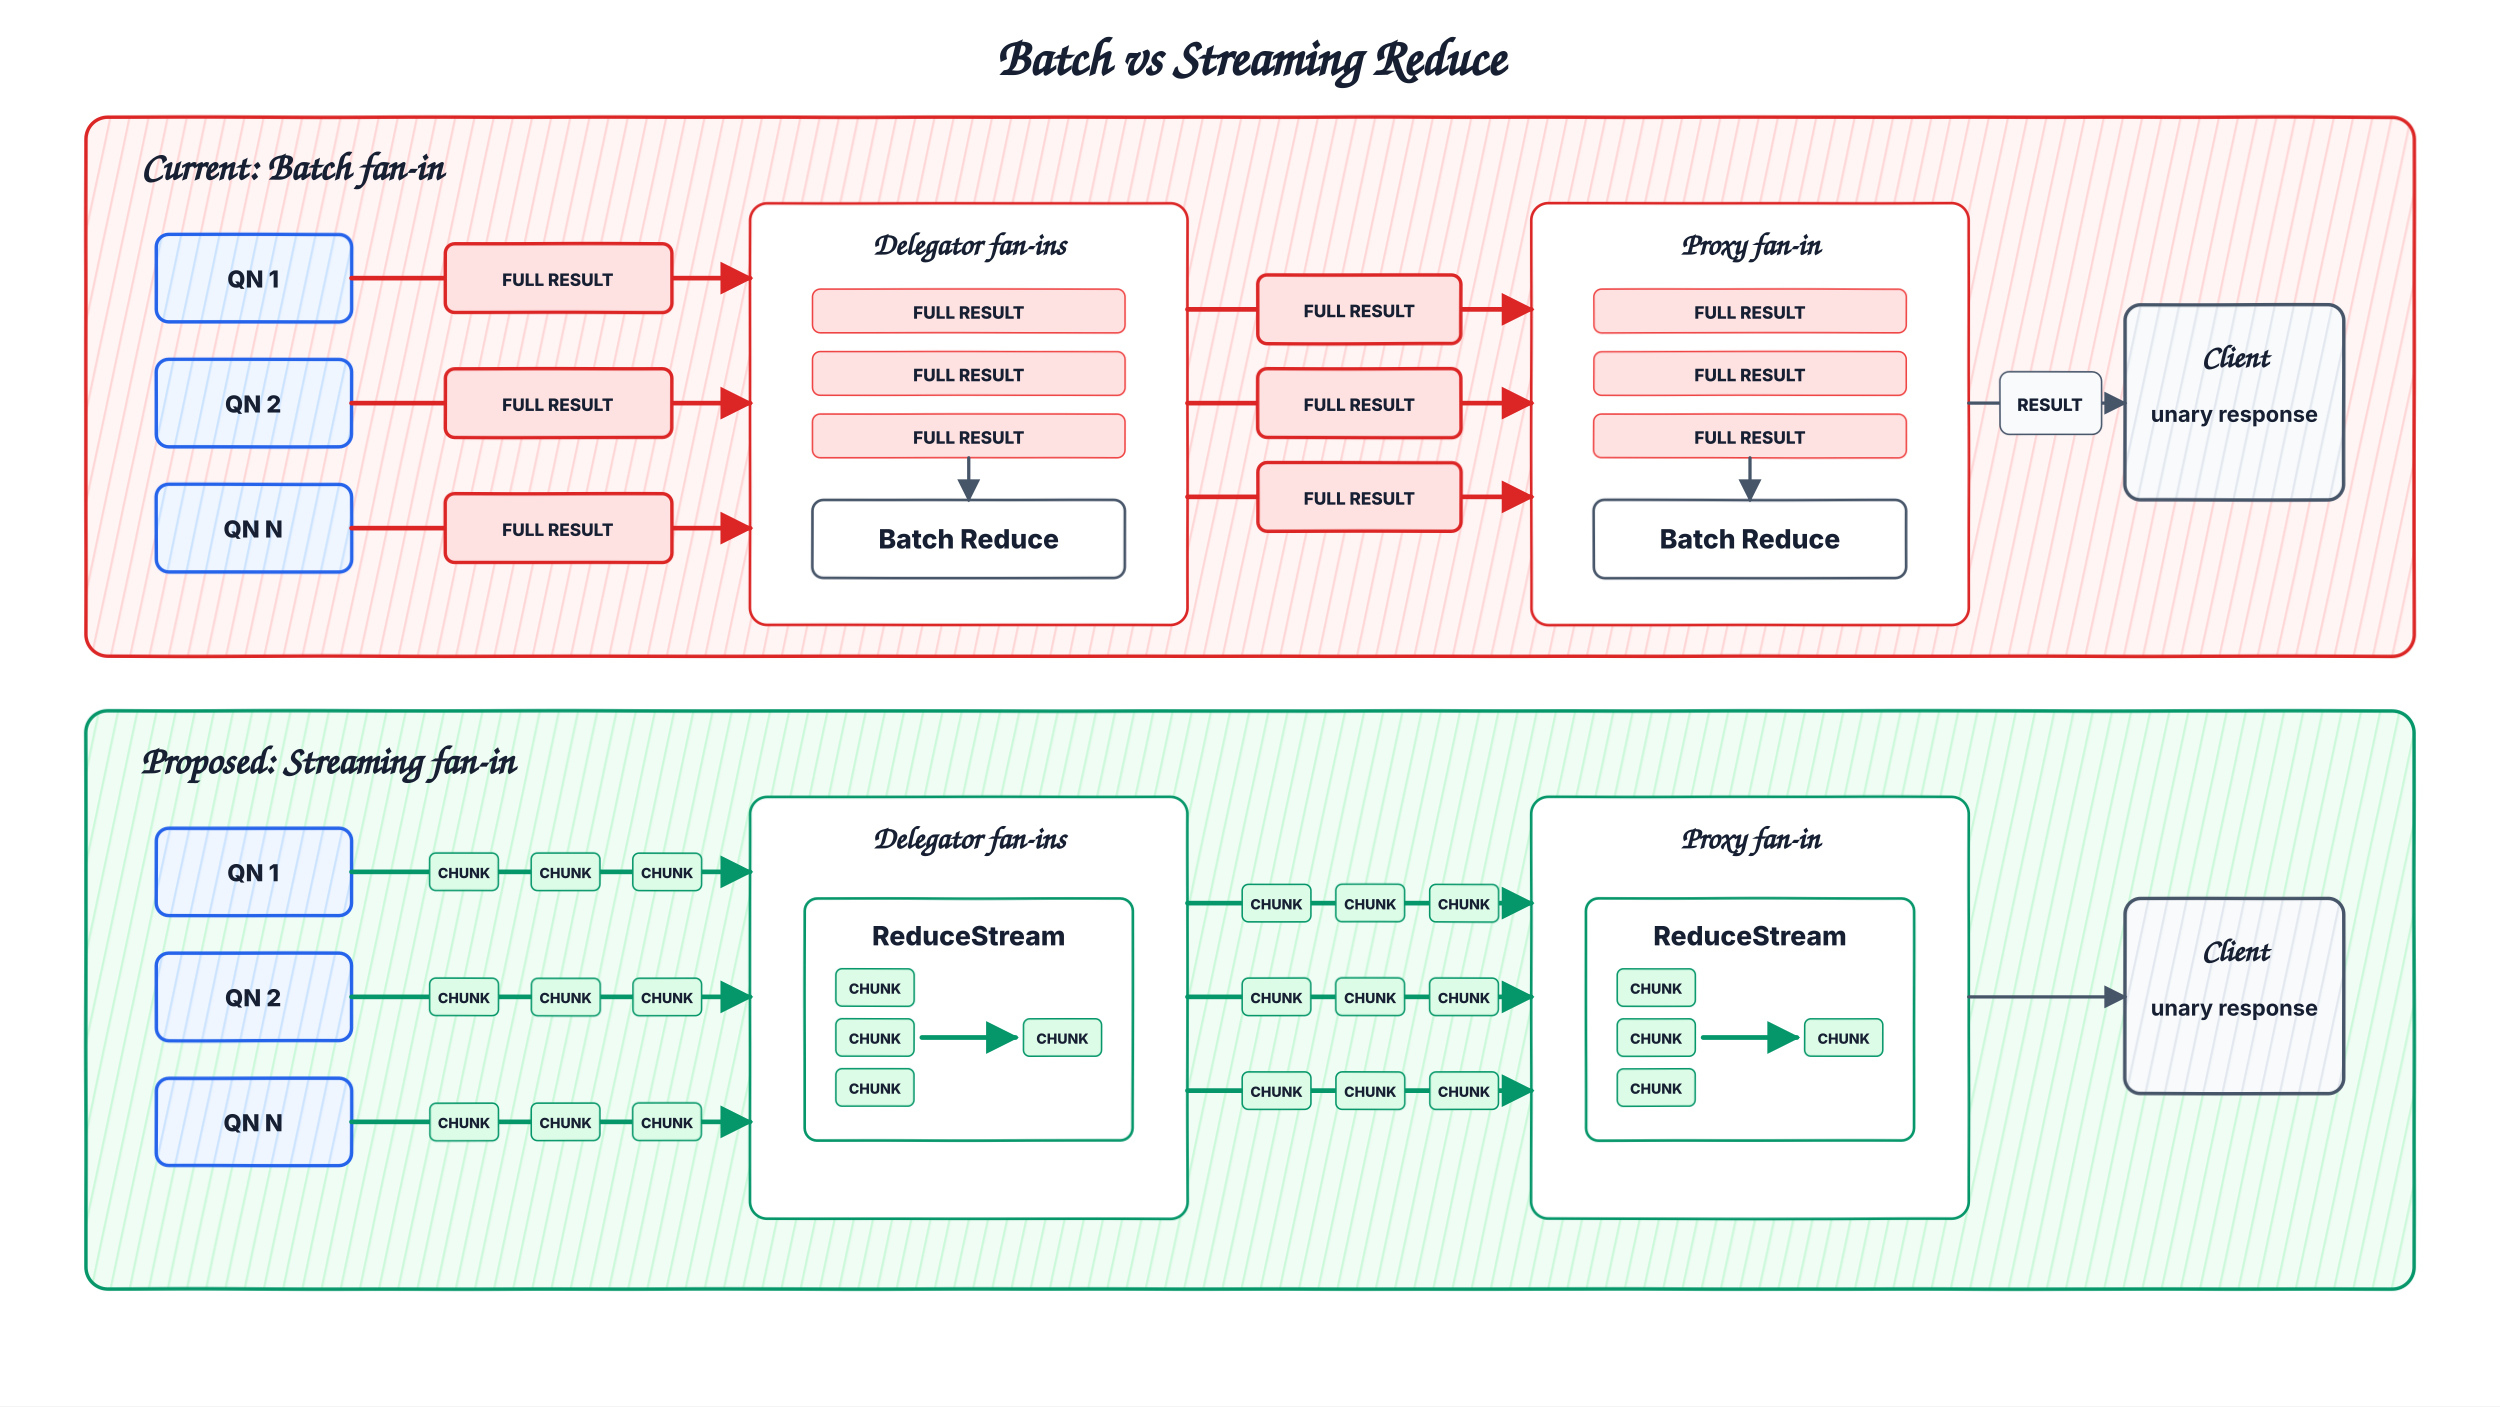
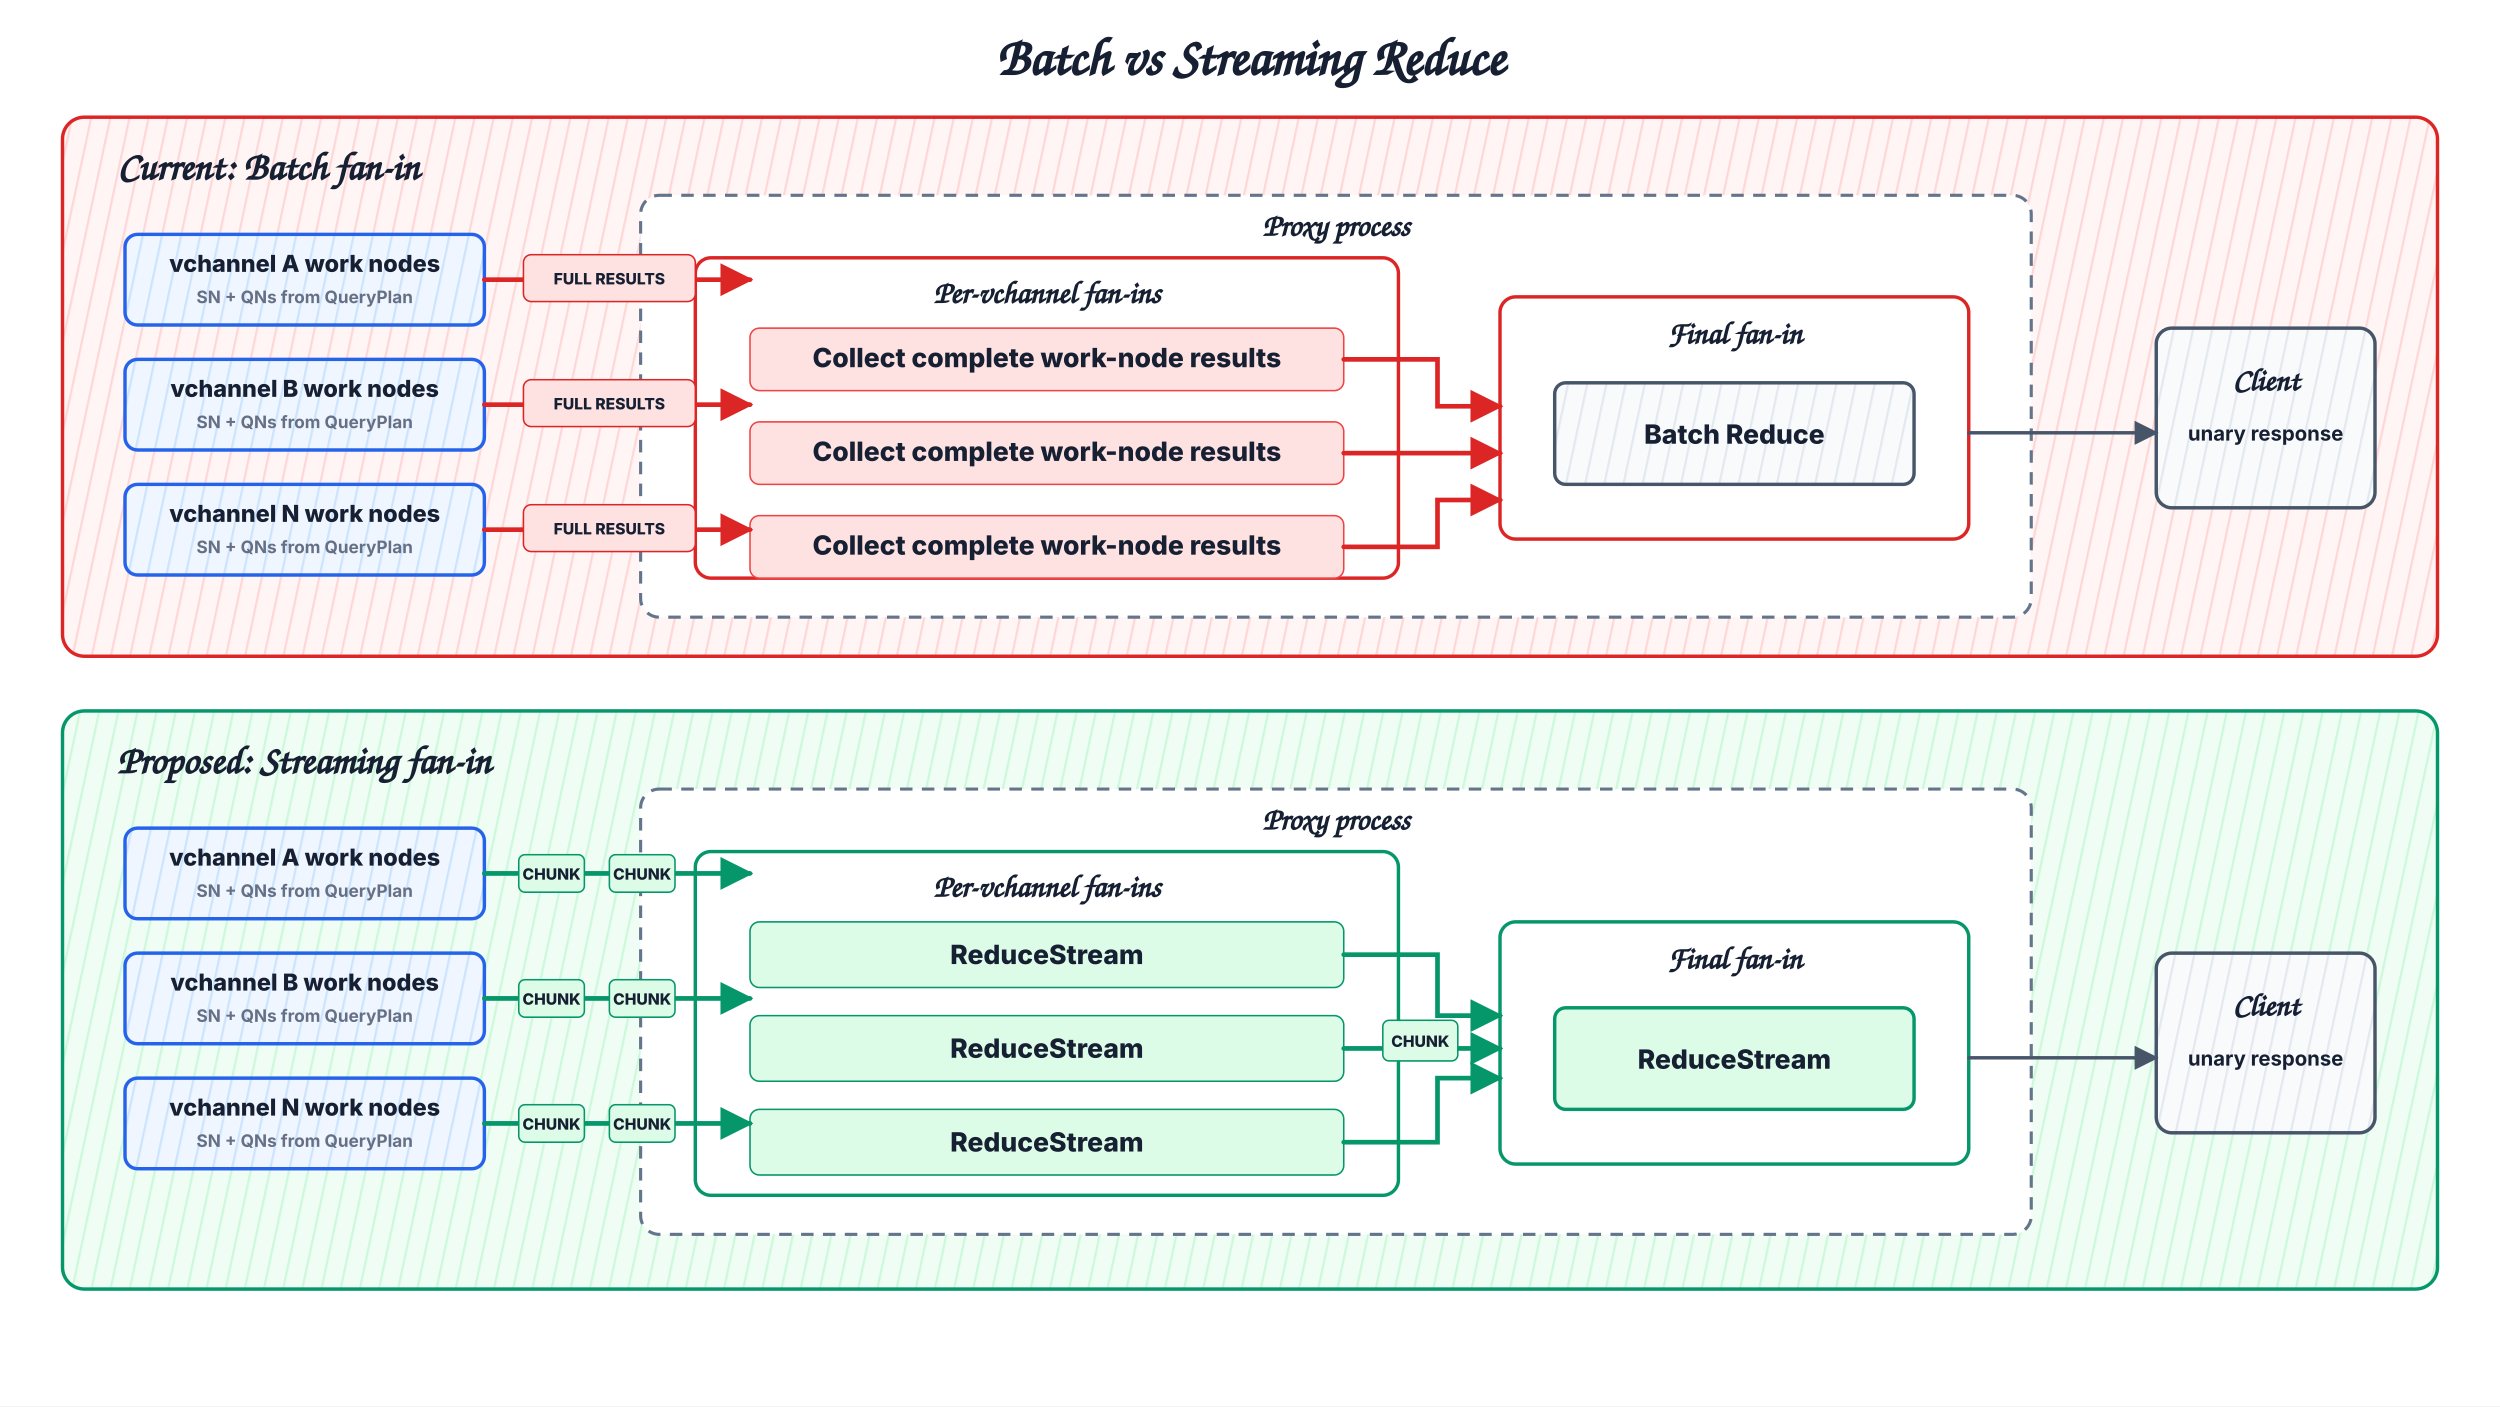
<svg xmlns="http://www.w3.org/2000/svg" width="1600" height="900" viewBox="0 0 1600 900" role="img" aria-labelledby="title desc">
  <defs>
    <pattern id="redHatch" width="12" height="12" patternUnits="userSpaceOnUse" patternTransform="rotate(12)">
      <rect width="12" height="12" fill="#fff5f5" />
      <line x1="0" y1="0" x2="0" y2="12" stroke="#fecaca" stroke-width="3" opacity="0.65" />
    </pattern>
    <pattern id="greenHatch" width="12" height="12" patternUnits="userSpaceOnUse" patternTransform="rotate(12)">
      <rect width="12" height="12" fill="#f0fdf4" />
      <line x1="0" y1="0" x2="0" y2="12" stroke="#bbf7d0" stroke-width="3" opacity="0.65" />
    </pattern>
    <pattern id="blueHatch" width="12" height="12" patternUnits="userSpaceOnUse" patternTransform="rotate(12)">
      <rect width="12" height="12" fill="#eff6ff" />
      <line x1="0" y1="0" x2="0" y2="12" stroke="#bfdbfe" stroke-width="3" opacity="0.65" />
    </pattern>
    <pattern id="grayHatch" width="12" height="12" patternUnits="userSpaceOnUse" patternTransform="rotate(12)">
      <rect width="12" height="12" fill="#f8fafc" />
      <line x1="0" y1="0" x2="0" y2="12" stroke="#d8dee8" stroke-width="3" opacity="0.6" />
    </pattern>
-     <filter id="roughen" x="-3%" y="-3%" width="106%" height="106%">
-       <feTurbulence type="fractalNoise" baseFrequency="0.012" numOctaves="1" seed="13" result="noise" />
-       <feDisplacementMap in="SourceGraphic" in2="noise" scale="0.75" />
-     </filter>
-     <marker id="arrowRed" viewBox="0 0 10 10" refX="9" refY="5" markerWidth="7" markerHeight="7" orient="auto-start-reverse">
+     <marker id="arrowRed" viewBox="0 0 10 10" refX="9" refY="5" markerWidth="7" markerHeight="7" orient="auto">
      <path d="M0 0 L10 5 L0 10 z" fill="#dc2626" />
    </marker>
-     <marker id="arrowGreen" viewBox="0 0 10 10" refX="9" refY="5" markerWidth="7" markerHeight="7" orient="auto-start-reverse">
+     <marker id="arrowGreen" viewBox="0 0 10 10" refX="9" refY="5" markerWidth="7" markerHeight="7" orient="auto">
      <path d="M0 0 L10 5 L0 10 z" fill="#059669" />
    </marker>
-     <marker id="arrowGray" viewBox="0 0 10 10" refX="9" refY="5" markerWidth="7" markerHeight="7" orient="auto-start-reverse">
+     <marker id="arrowGray" viewBox="0 0 10 10" refX="9" refY="5" markerWidth="7" markerHeight="7" orient="auto">
      <path d="M0 0 L10 5 L0 10 z" fill="#475569" />
    </marker>
    <style>
      text { fill: #172033; font-family: Inter, ui-sans-serif, system-ui, sans-serif; }
      .hand { font-family: "Comic Sans MS", "Bradley Hand", cursive; font-weight: 700; }
      .title { font-size: 34px; }
      .panel-title { font-size: 25px; }
      .component-title { font-size: 20px; }
      .source-title { font-size: 15px; font-weight: 760; }
      .box-title { font-size: 17px; font-weight: 760; }
-       .body { font-size: 14px; font-weight: 650; }
-       .small { fill: #667085; font-size: 12px; font-weight: 650; }
-       .data { font-size: 11px; font-weight: 800; }
-       .chunk { font-size: 9px; font-weight: 800; }
+       .body { font-size: 13px; font-weight: 650; }
+       .small { fill: #667085; font-size: 11px; font-weight: 650; }
+       .data { font-size: 10px; font-weight: 800; }
      .outline { stroke-width: 2.2; }
-       .inner { fill: #ffffff; stroke-width: 1.7; }
      .batch-line { fill: none; stroke: #dc2626; stroke-width: 3; stroke-linecap: round; }
      .stream-line { fill: none; stroke: #059669; stroke-width: 3; stroke-linecap: round; }
-       .control-line { fill: none; stroke: #475569; stroke-width: 2.1; stroke-linecap: round; }
+       .control-line { fill: none; stroke: #475569; stroke-width: 2.2; stroke-linecap: round; }
    </style>
  </defs>
  <rect width="1600" height="900" fill="#ffffff" />
  <text x="800" y="48" text-anchor="middle" class="hand title">Batch vs Streaming Reduce</text>
-   <g filter="url(#roughen)">
-     <rect x="55" y="75" width="1490" height="345" rx="14" fill="url(#redHatch)" stroke="#dc2626" class="outline" />
-     <rect x="55" y="455" width="1490" height="370" rx="14" fill="url(#greenHatch)" stroke="#059669" class="outline" />
-     <rect x="100" y="150" width="125" height="56" rx="8" fill="url(#blueHatch)" stroke="#2563eb" class="outline" />
-     <rect x="100" y="230" width="125" height="56" rx="8" fill="url(#blueHatch)" stroke="#2563eb" class="outline" />
-     <rect x="100" y="310" width="125" height="56" rx="8" fill="url(#blueHatch)" stroke="#2563eb" class="outline" />
-     <rect x="480" y="130" width="280" height="270" rx="11" class="inner" stroke="#dc2626" />
-     <rect x="980" y="130" width="280" height="270" rx="11" class="inner" stroke="#dc2626" />
-     <rect x="1360" y="195" width="140" height="125" rx="10" fill="url(#grayHatch)" stroke="#475569" class="outline" />
-     <rect x="100" y="530" width="125" height="56" rx="8" fill="url(#blueHatch)" stroke="#2563eb" class="outline" />
-     <rect x="100" y="610" width="125" height="56" rx="8" fill="url(#blueHatch)" stroke="#2563eb" class="outline" />
-     <rect x="100" y="690" width="125" height="56" rx="8" fill="url(#blueHatch)" stroke="#2563eb" class="outline" />
-     <rect x="480" y="510" width="280" height="270" rx="11" class="inner" stroke="#059669" />
-     <rect x="980" y="510" width="280" height="270" rx="11" class="inner" stroke="#059669" />
-     <rect x="1360" y="575" width="140" height="125" rx="10" fill="url(#grayHatch)" stroke="#475569" class="outline" />
+   <rect x="40" y="75" width="1520" height="345" rx="14" fill="url(#redHatch)" stroke="#dc2626" class="outline" />
+   <rect x="40" y="455" width="1520" height="370" rx="14" fill="url(#greenHatch)" stroke="#059669" class="outline" />
+   <text x="75" y="115" class="hand panel-title">Current: Batch fan-in</text>
+   <text x="75" y="495" class="hand panel-title">Proposed: Streaming fan-in</text>
+   <g>
+     <rect x="80" y="150" width="230" height="58" rx="8" fill="url(#blueHatch)" stroke="#2563eb" class="outline" />
+     <rect x="80" y="230" width="230" height="58" rx="8" fill="url(#blueHatch)" stroke="#2563eb" class="outline" />
+     <rect x="80" y="310" width="230" height="58" rx="8" fill="url(#blueHatch)" stroke="#2563eb" class="outline" />
+     <rect x="80" y="530" width="230" height="58" rx="8" fill="url(#blueHatch)" stroke="#2563eb" class="outline" />
+     <rect x="80" y="610" width="230" height="58" rx="8" fill="url(#blueHatch)" stroke="#2563eb" class="outline" />
+     <rect x="80" y="690" width="230" height="58" rx="8" fill="url(#blueHatch)" stroke="#2563eb" class="outline" />
  </g>
-   <path class="batch-line" d="M225 178 H480" marker-end="url(#arrowRed)" />
-   <path class="batch-line" d="M225 258 H480" marker-end="url(#arrowRed)" />
-   <path class="batch-line" d="M225 338 H480" marker-end="url(#arrowRed)" />
-   <path class="batch-line" d="M760 198 H980" marker-end="url(#arrowRed)" />
-   <path class="batch-line" d="M760 258 H980" marker-end="url(#arrowRed)" />
-   <path class="batch-line" d="M760 318 H980" marker-end="url(#arrowRed)" />
-   <path class="control-line" d="M1260 258 H1360" marker-end="url(#arrowGray)" />
-   <path class="stream-line" d="M225 558 H480" marker-end="url(#arrowGreen)" />
-   <path class="stream-line" d="M225 638 H480" marker-end="url(#arrowGreen)" />
-   <path class="stream-line" d="M225 718 H480" marker-end="url(#arrowGreen)" />
-   <path class="stream-line" d="M760 578 H980" marker-end="url(#arrowGreen)" />
-   <path class="stream-line" d="M760 638 H980" marker-end="url(#arrowGreen)" />
-   <path class="stream-line" d="M760 698 H980" marker-end="url(#arrowGreen)" />
-   <path class="control-line" d="M1260 638 H1360" marker-end="url(#arrowGray)" />
-   <g filter="url(#roughen)">
-     <rect x="285" y="156" width="145" height="44" rx="6" fill="#fee2e2" stroke="#dc2626" class="outline" />
-     <rect x="285" y="236" width="145" height="44" rx="6" fill="#fee2e2" stroke="#dc2626" class="outline" />
-     <rect x="285" y="316" width="145" height="44" rx="6" fill="#fee2e2" stroke="#dc2626" class="outline" />
-     <rect x="520" y="185" width="200" height="28" rx="5" fill="#fee2e2" stroke="#ef4444" />
-     <rect x="520" y="225" width="200" height="28" rx="5" fill="#fee2e2" stroke="#ef4444" />
-     <rect x="520" y="265" width="200" height="28" rx="5" fill="#fee2e2" stroke="#ef4444" />
-     <rect x="520" y="320" width="200" height="50" rx="7" class="inner" stroke="#475569" />
-     <rect x="805" y="176" width="130" height="44" rx="6" fill="#fee2e2" stroke="#dc2626" class="outline" />
-     <rect x="805" y="236" width="130" height="44" rx="6" fill="#fee2e2" stroke="#dc2626" class="outline" />
-     <rect x="805" y="296" width="130" height="44" rx="6" fill="#fee2e2" stroke="#dc2626" class="outline" />
-     <rect x="1020" y="185" width="200" height="28" rx="5" fill="#fee2e2" stroke="#ef4444" />
-     <rect x="1020" y="225" width="200" height="28" rx="5" fill="#fee2e2" stroke="#ef4444" />
-     <rect x="1020" y="265" width="200" height="28" rx="5" fill="#fee2e2" stroke="#ef4444" />
-     <rect x="1020" y="320" width="200" height="50" rx="7" class="inner" stroke="#475569" />
-     <rect x="1280" y="238" width="65" height="40" rx="6" fill="#f8fafc" stroke="#475569" />
+   <text x="195" y="174" text-anchor="middle" class="source-title">vchannel A work nodes</text>
+   <text x="195" y="194" text-anchor="middle" class="small">SN + QNs from QueryPlan</text>
+   <text x="195" y="254" text-anchor="middle" class="source-title">vchannel B work nodes</text>
+   <text x="195" y="274" text-anchor="middle" class="small">SN + QNs from QueryPlan</text>
+   <text x="195" y="334" text-anchor="middle" class="source-title">vchannel N work nodes</text>
+   <text x="195" y="354" text-anchor="middle" class="small">SN + QNs from QueryPlan</text>
+   <text x="195" y="554" text-anchor="middle" class="source-title">vchannel A work nodes</text>
+   <text x="195" y="574" text-anchor="middle" class="small">SN + QNs from QueryPlan</text>
+   <text x="195" y="634" text-anchor="middle" class="source-title">vchannel B work nodes</text>
+   <text x="195" y="654" text-anchor="middle" class="small">SN + QNs from QueryPlan</text>
+   <text x="195" y="714" text-anchor="middle" class="source-title">vchannel N work nodes</text>
+   <text x="195" y="734" text-anchor="middle" class="small">SN + QNs from QueryPlan</text>
+   <rect x="410" y="125" width="890" height="270" rx="12" fill="#ffffff" stroke="#64748b" stroke-width="2" stroke-dasharray="8 6" />
+   <rect x="410" y="505" width="890" height="285" rx="12" fill="#ffffff" stroke="#64748b" stroke-width="2" stroke-dasharray="8 6" />
+   <text x="855" y="151" text-anchor="middle" class="hand component-title">Proxy process</text>
+   <text x="855" y="531" text-anchor="middle" class="hand component-title">Proxy process</text>
+   <rect x="445" y="165" width="450" height="205" rx="10" fill="#ffffff" stroke="#dc2626" class="outline" />
+   <rect x="445" y="545" width="450" height="220" rx="10" fill="#ffffff" stroke="#059669" class="outline" />
+   <text x="670" y="194" text-anchor="middle" class="hand component-title">Per-vchannel fan-ins</text>
+   <text x="670" y="574" text-anchor="middle" class="hand component-title">Per-vchannel fan-ins</text>
+   <g>
+     <rect x="480" y="210" width="380" height="40" rx="6" fill="#fee2e2" stroke="#ef4444" />
+     <rect x="480" y="270" width="380" height="40" rx="6" fill="#fee2e2" stroke="#ef4444" />
+     <rect x="480" y="330" width="380" height="40" rx="6" fill="#fee2e2" stroke="#ef4444" />
+     <rect x="480" y="590" width="380" height="42" rx="6" fill="#dcfce7" stroke="#059669" />
+     <rect x="480" y="650" width="380" height="42" rx="6" fill="#dcfce7" stroke="#059669" />
+     <rect x="480" y="710" width="380" height="42" rx="6" fill="#dcfce7" stroke="#059669" />
  </g>
-   <path class="control-line" d="M620 293 V320" marker-end="url(#arrowGray)" />
-   <path class="control-line" d="M1120 293 V320" marker-end="url(#arrowGray)" />
-   <g filter="url(#roughen)">
-     <rect x="275" y="546" width="44" height="24" rx="4" fill="#dcfce7" stroke="#059669" />
-     <rect x="340" y="546" width="44" height="24" rx="4" fill="#dcfce7" stroke="#059669" />
-     <rect x="405" y="546" width="44" height="24" rx="4" fill="#dcfce7" stroke="#059669" />
-     <rect x="275" y="626" width="44" height="24" rx="4" fill="#dcfce7" stroke="#059669" />
-     <rect x="340" y="626" width="44" height="24" rx="4" fill="#dcfce7" stroke="#059669" />
-     <rect x="405" y="626" width="44" height="24" rx="4" fill="#dcfce7" stroke="#059669" />
-     <rect x="275" y="706" width="44" height="24" rx="4" fill="#dcfce7" stroke="#059669" />
-     <rect x="340" y="706" width="44" height="24" rx="4" fill="#dcfce7" stroke="#059669" />
-     <rect x="405" y="706" width="44" height="24" rx="4" fill="#dcfce7" stroke="#059669" />
-     <rect x="515" y="575" width="210" height="155" rx="8" class="inner" stroke="#059669" />
-     <rect x="535" y="620" width="50" height="24" rx="4" fill="#dcfce7" stroke="#059669" />
-     <rect x="535" y="652" width="50" height="24" rx="4" fill="#dcfce7" stroke="#059669" />
-     <rect x="535" y="684" width="50" height="24" rx="4" fill="#dcfce7" stroke="#059669" />
-     <rect x="655" y="652" width="50" height="24" rx="4" fill="#dcfce7" stroke="#059669" />
-     <rect x="795" y="566" width="44" height="24" rx="4" fill="#dcfce7" stroke="#059669" />
-     <rect x="855" y="566" width="44" height="24" rx="4" fill="#dcfce7" stroke="#059669" />
-     <rect x="915" y="566" width="44" height="24" rx="4" fill="#dcfce7" stroke="#059669" />
-     <rect x="795" y="626" width="44" height="24" rx="4" fill="#dcfce7" stroke="#059669" />
-     <rect x="855" y="626" width="44" height="24" rx="4" fill="#dcfce7" stroke="#059669" />
-     <rect x="915" y="626" width="44" height="24" rx="4" fill="#dcfce7" stroke="#059669" />
-     <rect x="795" y="686" width="44" height="24" rx="4" fill="#dcfce7" stroke="#059669" />
-     <rect x="855" y="686" width="44" height="24" rx="4" fill="#dcfce7" stroke="#059669" />
-     <rect x="915" y="686" width="44" height="24" rx="4" fill="#dcfce7" stroke="#059669" />
-     <rect x="1015" y="575" width="210" height="155" rx="8" class="inner" stroke="#059669" />
-     <rect x="1035" y="620" width="50" height="24" rx="4" fill="#dcfce7" stroke="#059669" />
-     <rect x="1035" y="652" width="50" height="24" rx="4" fill="#dcfce7" stroke="#059669" />
-     <rect x="1035" y="684" width="50" height="24" rx="4" fill="#dcfce7" stroke="#059669" />
-     <rect x="1155" y="652" width="50" height="24" rx="4" fill="#dcfce7" stroke="#059669" />
+   <text x="670" y="235" text-anchor="middle" class="box-title">Collect complete work-node results</text>
+   <text x="670" y="295" text-anchor="middle" class="box-title">Collect complete work-node results</text>
+   <text x="670" y="355" text-anchor="middle" class="box-title">Collect complete work-node results</text>
+   <text x="670" y="617" text-anchor="middle" class="box-title">ReduceStream</text>
+   <text x="670" y="677" text-anchor="middle" class="box-title">ReduceStream</text>
+   <text x="670" y="737" text-anchor="middle" class="box-title">ReduceStream</text>
+   <rect x="960" y="190" width="300" height="155" rx="10" fill="#ffffff" stroke="#dc2626" class="outline" />
+   <rect x="960" y="590" width="300" height="155" rx="10" fill="#ffffff" stroke="#059669" class="outline" />
+   <text x="1110" y="220" text-anchor="middle" class="hand component-title">Final fan-in</text>
+   <text x="1110" y="620" text-anchor="middle" class="hand component-title">Final fan-in</text>
+   <rect x="995" y="245" width="230" height="65" rx="7" fill="url(#grayHatch)" stroke="#475569" class="outline" />
+   <rect x="995" y="645" width="230" height="65" rx="7" fill="#dcfce7" stroke="#059669" class="outline" />
+   <text x="1110" y="284" text-anchor="middle" class="box-title">Batch Reduce</text>
+   <text x="1110" y="684" text-anchor="middle" class="box-title">ReduceStream</text>
+   <rect x="1380" y="210" width="140" height="115" rx="10" fill="url(#grayHatch)" stroke="#475569" class="outline" />
+   <rect x="1380" y="610" width="140" height="115" rx="10" fill="url(#grayHatch)" stroke="#475569" class="outline" />
+   <text x="1450" y="250" text-anchor="middle" class="hand component-title">Client</text>
+   <text x="1450" y="282" text-anchor="middle" class="body">unary response</text>
+   <text x="1450" y="650" text-anchor="middle" class="hand component-title">Client</text>
+   <text x="1450" y="682" text-anchor="middle" class="body">unary response</text>
+   <path class="batch-line" d="M310 179 H480" marker-end="url(#arrowRed)" />
+   <path class="batch-line" d="M310 259 H480" marker-end="url(#arrowRed)" />
+   <path class="batch-line" d="M310 339 H480" marker-end="url(#arrowRed)" />
+   <rect x="335" y="163" width="110" height="30" rx="5" fill="#fee2e2" stroke="#dc2626" />
+   <rect x="335" y="243" width="110" height="30" rx="5" fill="#fee2e2" stroke="#dc2626" />
+   <rect x="335" y="323" width="110" height="30" rx="5" fill="#fee2e2" stroke="#dc2626" />
+   <text x="390" y="182" text-anchor="middle" class="data">FULL RESULTS</text>
+   <text x="390" y="262" text-anchor="middle" class="data">FULL RESULTS</text>
+   <text x="390" y="342" text-anchor="middle" class="data">FULL RESULTS</text>
+   <path class="batch-line" d="M860 230 H920 V260 H960" marker-end="url(#arrowRed)" />
+   <path class="batch-line" d="M860 290 H960" marker-end="url(#arrowRed)" />
+   <path class="batch-line" d="M860 350 H920 V320 H960" marker-end="url(#arrowRed)" />
+   <path class="control-line" d="M1260 277 H1380" marker-end="url(#arrowGray)" />
+   <path class="stream-line" d="M310 559 H480" marker-end="url(#arrowGreen)" />
+   <path class="stream-line" d="M310 639 H480" marker-end="url(#arrowGreen)" />
+   <path class="stream-line" d="M310 719 H480" marker-end="url(#arrowGreen)" />
+   <g>
+     <rect x="332" y="547" width="42" height="24" rx="4" fill="#dcfce7" stroke="#059669" />
+     <rect x="390" y="547" width="42" height="24" rx="4" fill="#dcfce7" stroke="#059669" />
+     <rect x="332" y="627" width="42" height="24" rx="4" fill="#dcfce7" stroke="#059669" />
+     <rect x="390" y="627" width="42" height="24" rx="4" fill="#dcfce7" stroke="#059669" />
+     <rect x="332" y="707" width="42" height="24" rx="4" fill="#dcfce7" stroke="#059669" />
+     <rect x="390" y="707" width="42" height="24" rx="4" fill="#dcfce7" stroke="#059669" />
  </g>
-   <path class="stream-line" d="M590 664 H650" marker-end="url(#arrowGreen)" />
-   <path class="stream-line" d="M1090 664 H1150" marker-end="url(#arrowGreen)" />
-   <text x="90" y="115" class="hand panel-title">Current: Batch fan-in</text>
-   <text x="90" y="495" class="hand panel-title">Proposed: Streaming fan-in</text>
-   <text x="162" y="184" text-anchor="middle" class="source-title">QN 1</text>
-   <text x="162" y="264" text-anchor="middle" class="source-title">QN 2</text>
-   <text x="162" y="344" text-anchor="middle" class="source-title">QN N</text>
-   <text x="162" y="564" text-anchor="middle" class="source-title">QN 1</text>
-   <text x="162" y="644" text-anchor="middle" class="source-title">QN 2</text>
-   <text x="162" y="724" text-anchor="middle" class="source-title">QN N</text>
-   <text x="620" y="163" text-anchor="middle" class="hand component-title">Delegator fan-ins</text>
-   <text x="1120" y="163" text-anchor="middle" class="hand component-title">Proxy fan-in</text>
-   <text x="620" y="543" text-anchor="middle" class="hand component-title">Delegator fan-ins</text>
-   <text x="1120" y="543" text-anchor="middle" class="hand component-title">Proxy fan-in</text>
-   <text x="1430" y="235" text-anchor="middle" class="hand component-title">Client</text>
-   <text x="1430" y="270" text-anchor="middle" class="body">unary response</text>
-   <text x="1430" y="615" text-anchor="middle" class="hand component-title">Client</text>
-   <text x="1430" y="650" text-anchor="middle" class="body">unary response</text>
-   <text x="357" y="183" text-anchor="middle" class="data">FULL RESULT</text>
-   <text x="357" y="263" text-anchor="middle" class="data">FULL RESULT</text>
-   <text x="357" y="343" text-anchor="middle" class="data">FULL RESULT</text>
-   <text x="620" y="204" text-anchor="middle" class="data">FULL RESULT</text>
-   <text x="620" y="244" text-anchor="middle" class="data">FULL RESULT</text>
-   <text x="620" y="284" text-anchor="middle" class="data">FULL RESULT</text>
-   <text x="620" y="351" text-anchor="middle" class="box-title">Batch Reduce</text>
-   <text x="870" y="203" text-anchor="middle" class="data">FULL RESULT</text>
-   <text x="870" y="263" text-anchor="middle" class="data">FULL RESULT</text>
-   <text x="870" y="323" text-anchor="middle" class="data">FULL RESULT</text>
-   <text x="1120" y="204" text-anchor="middle" class="data">FULL RESULT</text>
-   <text x="1120" y="244" text-anchor="middle" class="data">FULL RESULT</text>
-   <text x="1120" y="284" text-anchor="middle" class="data">FULL RESULT</text>
-   <text x="1120" y="351" text-anchor="middle" class="box-title">Batch Reduce</text>
-   <text x="1312" y="263" text-anchor="middle" class="data">RESULT</text>
-   <text x="297" y="562" text-anchor="middle" class="chunk">CHUNK</text>
-   <text x="362" y="562" text-anchor="middle" class="chunk">CHUNK</text>
-   <text x="427" y="562" text-anchor="middle" class="chunk">CHUNK</text>
-   <text x="297" y="642" text-anchor="middle" class="chunk">CHUNK</text>
-   <text x="362" y="642" text-anchor="middle" class="chunk">CHUNK</text>
-   <text x="427" y="642" text-anchor="middle" class="chunk">CHUNK</text>
-   <text x="297" y="722" text-anchor="middle" class="chunk">CHUNK</text>
-   <text x="362" y="722" text-anchor="middle" class="chunk">CHUNK</text>
-   <text x="427" y="722" text-anchor="middle" class="chunk">CHUNK</text>
-   <text x="620" y="605" text-anchor="middle" class="box-title">ReduceStream</text>
-   <text x="560" y="636" text-anchor="middle" class="chunk">CHUNK</text>
-   <text x="560" y="668" text-anchor="middle" class="chunk">CHUNK</text>
-   <text x="560" y="700" text-anchor="middle" class="chunk">CHUNK</text>
-   <text x="680" y="668" text-anchor="middle" class="chunk">CHUNK</text>
-   <text x="817" y="582" text-anchor="middle" class="chunk">CHUNK</text>
-   <text x="877" y="582" text-anchor="middle" class="chunk">CHUNK</text>
-   <text x="937" y="582" text-anchor="middle" class="chunk">CHUNK</text>
-   <text x="817" y="642" text-anchor="middle" class="chunk">CHUNK</text>
-   <text x="877" y="642" text-anchor="middle" class="chunk">CHUNK</text>
-   <text x="937" y="642" text-anchor="middle" class="chunk">CHUNK</text>
-   <text x="817" y="702" text-anchor="middle" class="chunk">CHUNK</text>
-   <text x="877" y="702" text-anchor="middle" class="chunk">CHUNK</text>
-   <text x="937" y="702" text-anchor="middle" class="chunk">CHUNK</text>
-   <text x="1120" y="605" text-anchor="middle" class="box-title">ReduceStream</text>
-   <text x="1060" y="636" text-anchor="middle" class="chunk">CHUNK</text>
-   <text x="1060" y="668" text-anchor="middle" class="chunk">CHUNK</text>
-   <text x="1060" y="700" text-anchor="middle" class="chunk">CHUNK</text>
-   <text x="1180" y="668" text-anchor="middle" class="chunk">CHUNK</text>
+   <text x="353" y="563" text-anchor="middle" class="data">CHUNK</text>
+   <text x="411" y="563" text-anchor="middle" class="data">CHUNK</text>
+   <text x="353" y="643" text-anchor="middle" class="data">CHUNK</text>
+   <text x="411" y="643" text-anchor="middle" class="data">CHUNK</text>
+   <text x="353" y="723" text-anchor="middle" class="data">CHUNK</text>
+   <text x="411" y="723" text-anchor="middle" class="data">CHUNK</text>
+   <path class="stream-line" d="M860 611 H920 V650 H960" marker-end="url(#arrowGreen)" />
+   <path class="stream-line" d="M860 671 H960" marker-end="url(#arrowGreen)" />
+   <path class="stream-line" d="M860 731 H920 V690 H960" marker-end="url(#arrowGreen)" />
+   <rect x="885" y="653" width="48" height="26" rx="4" fill="#dcfce7" stroke="#059669" />
+   <text x="909" y="670" text-anchor="middle" class="data">CHUNK</text>
+   <path class="control-line" d="M1260 677 H1380" marker-end="url(#arrowGray)" />
</svg>
